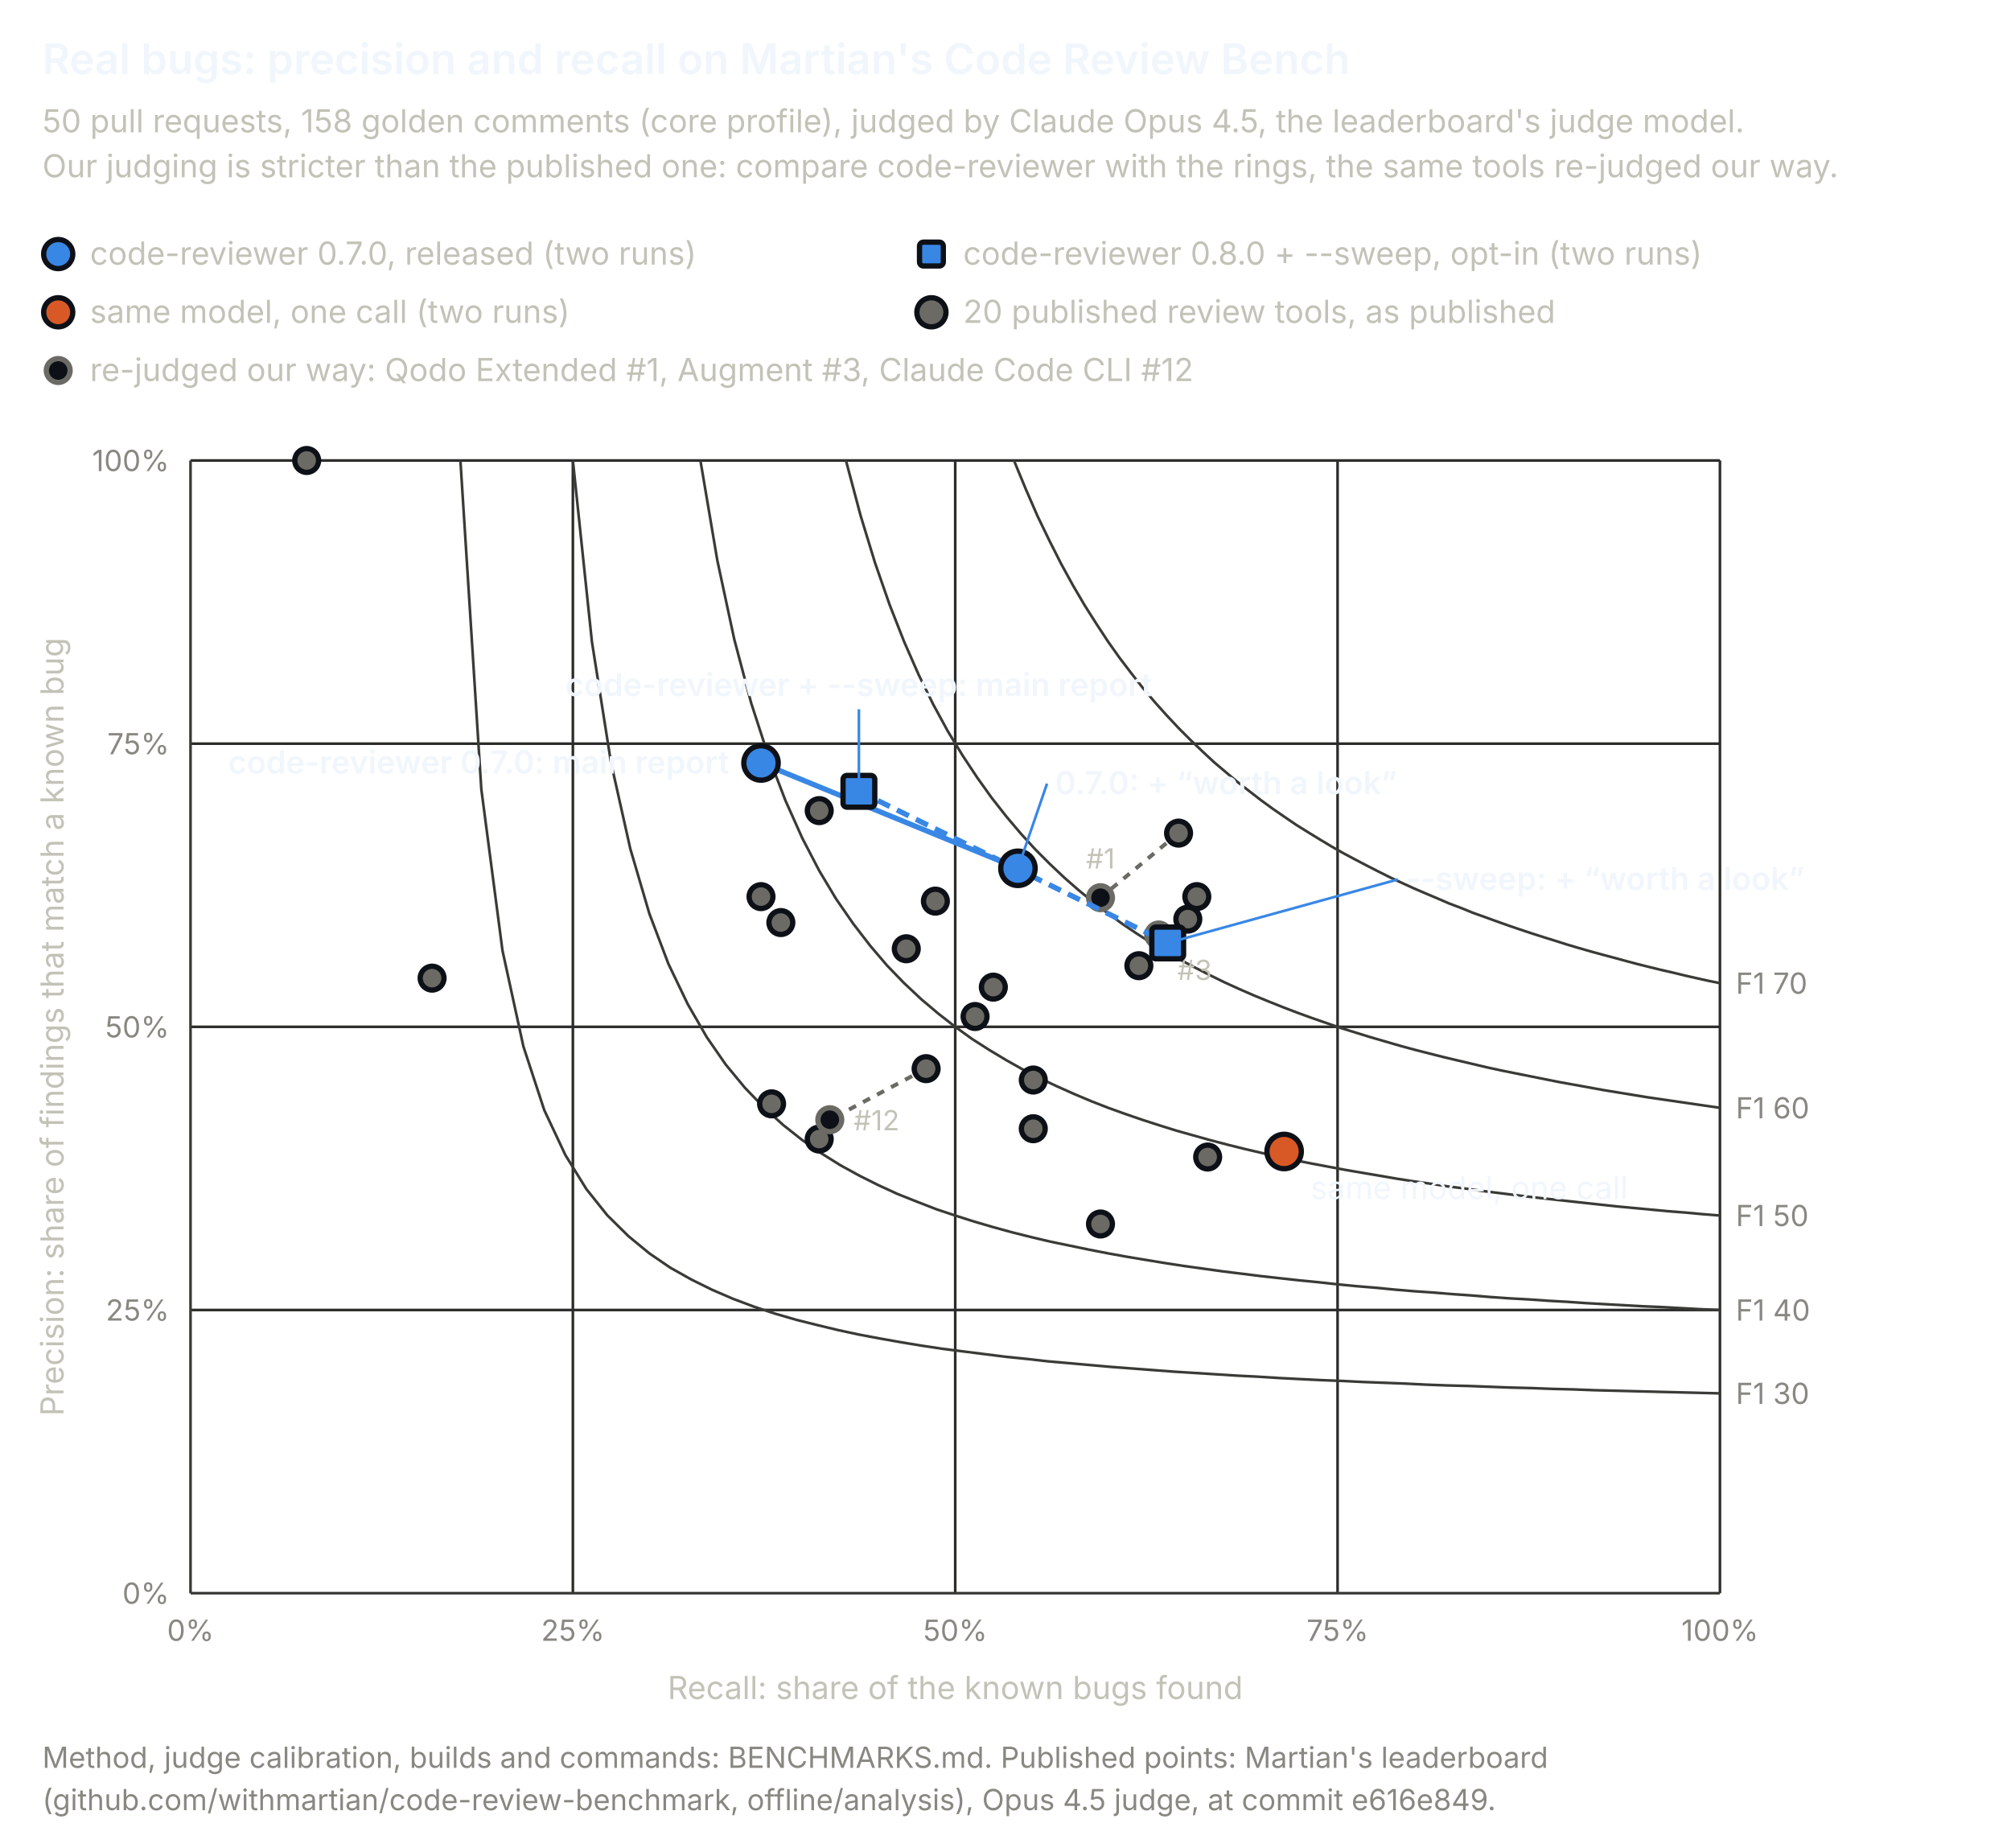
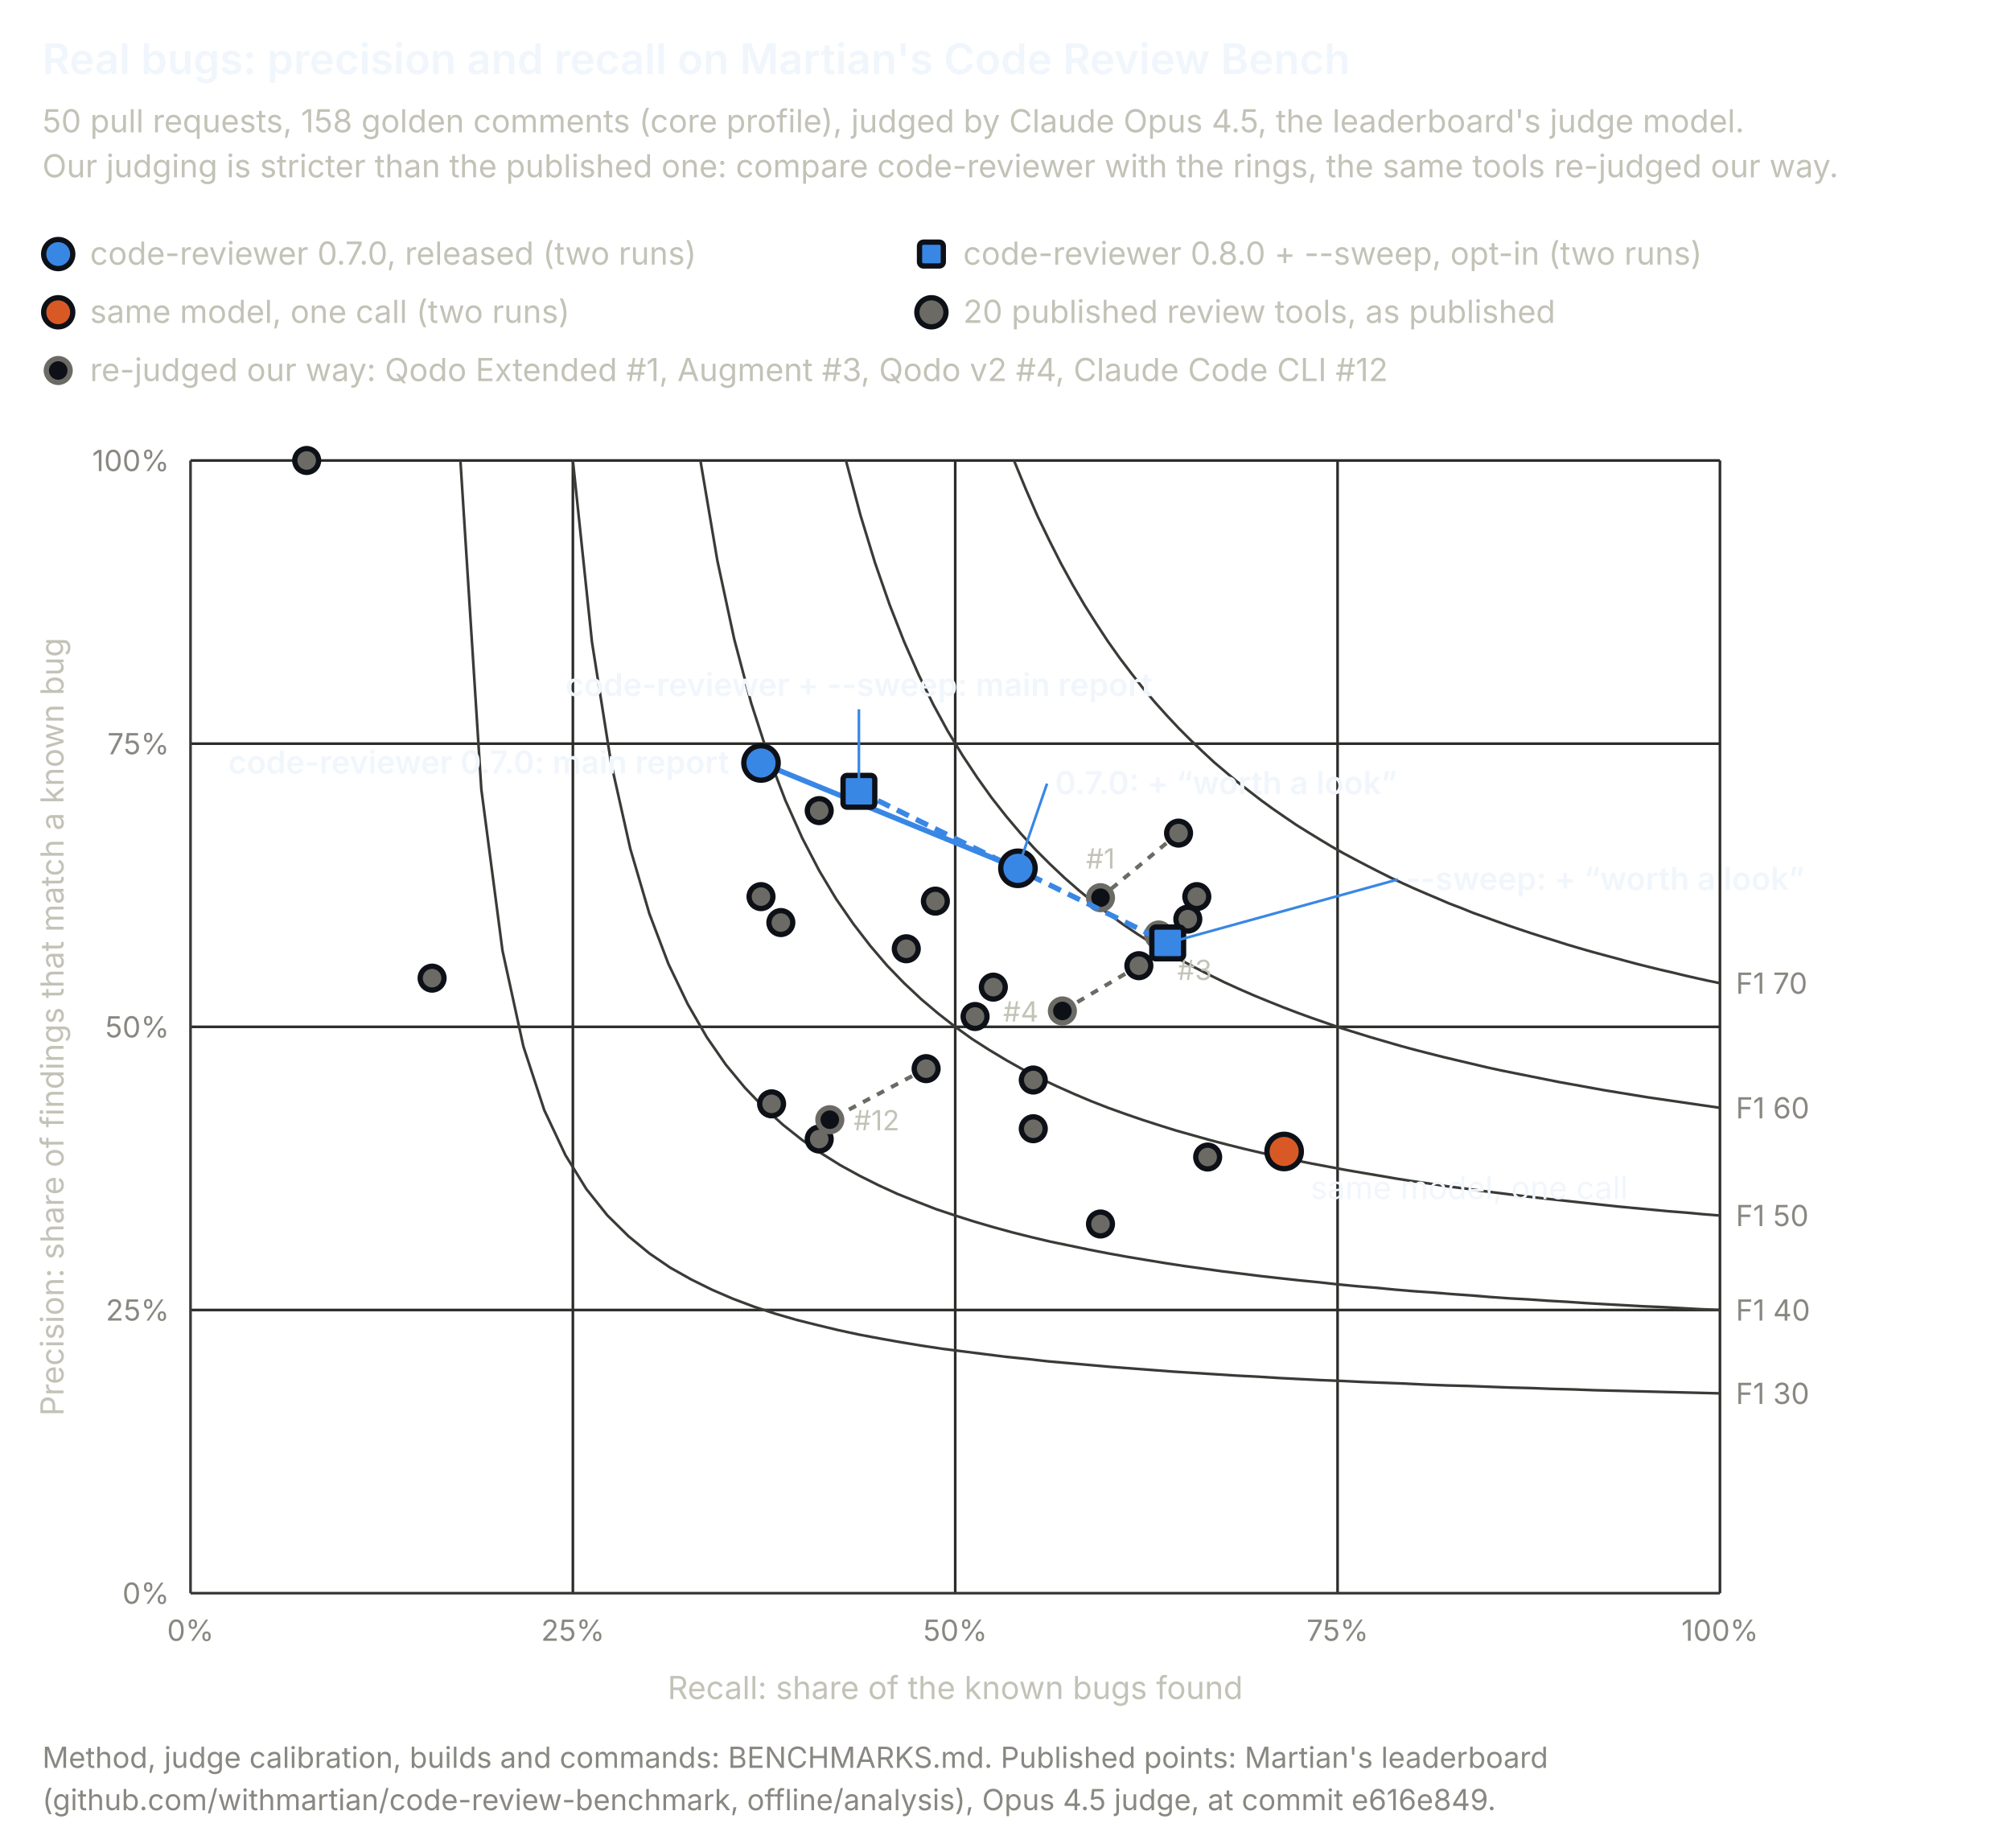
- <svg xmlns="http://www.w3.org/2000/svg" width="760" height="698" viewBox="0 0 760 698" role="img" aria-label="Precision against recall on real bugs, Martian Code Review Bench, Opus 4.5 judge: code-reviewer 0.7.0 main report 73.3 precision 37.3 recall, with worth-a-look findings 64.0 and 54.1; code-reviewer 0.8.0 with --sweep 70.8 and 43.7, with worth-a-look findings 57.4 and 63.9; the same model asked once 39.0 and 71.5; 20 published tools between 32.6 and 100.0 precision as published; re-judged our way (Qodo Extended #1, Augment #3, Claude Code CLI #12): #1 67.1/64.6 published, 61.4/59.5 re-judged; #3 59.5/65.2 published, 58.1/63.3 re-judged; #12 46.3/48.1 published, 41.8/41.8 re-judged" font-family="system-ui, -apple-system, &quot;Segoe UI&quot;, sans-serif">
+ <svg xmlns="http://www.w3.org/2000/svg" width="760" height="698" viewBox="0 0 760 698" role="img" aria-label="Precision against recall on real bugs, Martian Code Review Bench, Opus 4.5 judge: code-reviewer 0.7.0 main report 73.3 precision 37.3 recall, with worth-a-look findings 64.0 and 54.1; code-reviewer 0.8.0 with --sweep 70.8 and 43.7, with worth-a-look findings 57.4 and 63.9; the same model asked once 39.0 and 71.5; 20 published tools between 32.6 and 100.0 precision as published; re-judged our way (Qodo Extended #1, Augment #3, Qodo v2 #4, Claude Code CLI #12): #1 67.1/64.6 published, 61.4/59.5 re-judged; #3 59.5/65.2 published, 58.1/63.3 re-judged; #4 55.4/62.0 published, 51.4/57.0 re-judged; #12 46.3/48.1 published, 41.8/41.8 re-judged" font-family="system-ui, -apple-system, &quot;Segoe UI&quot;, sans-serif">
  <text x="16.0" y="28.0" font-size="16" fill="#f0f6fc" font-weight="600">Real bugs: precision and recall on Martian's Code Review Bench</text>
  <text x="16.0" y="50.0" font-size="12" fill="#c3c2b7">50 pull requests, 158 golden comments (core profile), judged by Claude Opus 4.5, the leaderboard's judge model.</text>
  <text x="16.0" y="67.0" font-size="12" fill="#c3c2b7">Our judging is stricter than the published one: compare code-reviewer with the rings, the same tools re-judged our way.</text>
  <circle cx="22.0" cy="96.0" r="5.5" fill="#3987e5" stroke="#0d1117" stroke-width="2" />
  <text x="34.0" y="100.0" font-size="12" fill="#c3c2b7">code-reviewer 0.7.0, released (two runs)</text>
  <rect x="347.5" y="91.5" width="9.0" height="9.0" rx="1.5" fill="#3987e5" stroke="#0d1117" stroke-width="2" />
  <text x="364.0" y="100.0" font-size="12" fill="#c3c2b7">code-reviewer 0.8.0 + --sweep, opt-in (two runs)</text>
  <circle cx="22.0" cy="118.0" r="5.5" fill="#d95926" stroke="#0d1117" stroke-width="2" />
  <text x="34.0" y="122.0" font-size="12" fill="#c3c2b7">same model, one call (two runs)</text>
  <circle cx="352.0" cy="118.0" r="5.5" fill="#6b6a64" stroke="#0d1117" stroke-width="2" />
  <text x="364.0" y="122.0" font-size="12" fill="#c3c2b7">20 published review tools, as published</text>
  <circle cx="22.0" cy="140.0" r="4.5" fill="#0d1117" stroke="#6b6a64" stroke-width="2" />
-   <text x="34.0" y="144.0" font-size="12" fill="#c3c2b7">re-judged our way: Qodo Extended #1, Augment #3, Claude Code CLI #12</text>
+   <text x="34.0" y="144.0" font-size="12" fill="#c3c2b7">re-judged our way: Qodo Extended #1, Augment #3, Qodo v2 #4, Claude Code CLI #12</text>
  <line x1="216.5" y1="602" x2="216.5" y2="174" stroke="#2c2c2a" stroke-width="1" />
  <line x1="72" y1="495.0" x2="650" y2="495.0" stroke="#2c2c2a" stroke-width="1" />
  <line x1="361.0" y1="602" x2="361.0" y2="174" stroke="#2c2c2a" stroke-width="1" />
  <line x1="72" y1="388.0" x2="650" y2="388.0" stroke="#2c2c2a" stroke-width="1" />
  <line x1="505.5" y1="602" x2="505.5" y2="174" stroke="#2c2c2a" stroke-width="1" />
  <line x1="72" y1="281.0" x2="650" y2="281.0" stroke="#2c2c2a" stroke-width="1" />
  <line x1="650.0" y1="602" x2="650.0" y2="174" stroke="#2c2c2a" stroke-width="1" />
  <line x1="72" y1="174.0" x2="650" y2="174.0" stroke="#2c2c2a" stroke-width="1" />
  <line x1="72" y1="602" x2="650" y2="602" stroke="#383835" stroke-width="1" />
  <line x1="72" y1="602" x2="72" y2="174" stroke="#383835" stroke-width="1" />
  <text x="72.0" y="620.0" font-size="11" fill="#898781" text-anchor="middle">0%</text>
  <text x="64.0" y="606.0" font-size="11" fill="#898781" text-anchor="end">0%</text>
  <text x="216.5" y="620.0" font-size="11" fill="#898781" text-anchor="middle">25%</text>
  <text x="64.0" y="499.0" font-size="11" fill="#898781" text-anchor="end">25%</text>
  <text x="361.0" y="620.0" font-size="11" fill="#898781" text-anchor="middle">50%</text>
  <text x="64.0" y="392.0" font-size="11" fill="#898781" text-anchor="end">50%</text>
  <text x="505.5" y="620.0" font-size="11" fill="#898781" text-anchor="middle">75%</text>
  <text x="64.0" y="285.0" font-size="11" fill="#898781" text-anchor="end">75%</text>
  <text x="650.0" y="620.0" font-size="11" fill="#898781" text-anchor="middle">100%</text>
  <text x="64.0" y="178.0" font-size="11" fill="#898781" text-anchor="end">100%</text>
  <text x="361.0" y="642.0" font-size="12" fill="#c3c2b7" text-anchor="middle">Recall: share of the known bugs found</text>
  <text x="24" y="388.0" font-size="12" fill="#c3c2b7" text-anchor="middle" transform="rotate(-90 24 388.0)">Precision: share of findings that match a known bug</text>
  <polyline points="174.0,174.0 181.9,298.2 189.9,359.2 197.8,395.4 205.7,419.5 213.7,436.5 221.6,449.3 229.5,459.2 237.5,467.1 245.4,473.6 253.3,479.0 261.3,483.5 269.2,487.4 277.1,490.8 285.1,493.8 293.0,496.4 300.9,498.7 308.9,500.7 316.8,502.6 324.7,504.3 332.7,505.8 340.6,507.2 348.5,508.5 356.5,509.7 364.4,510.7 372.3,511.7 380.3,512.7 388.2,513.5 396.1,514.4 404.1,515.1 412.0,515.8 419.9,516.5 427.9,517.1 435.8,517.7 443.7,518.3 451.7,518.8 459.6,519.3 467.5,519.8 475.5,520.2 483.4,520.7 491.3,521.1 499.3,521.5 507.2,521.8 515.1,522.2 523.1,522.5 531.0,522.8 538.9,523.2 546.9,523.5 554.8,523.7 562.7,524.0 570.7,524.3 578.6,524.5 586.5,524.8 594.5,525.0 602.4,525.3 610.3,525.5 618.3,525.7 626.2,525.9 634.1,526.1 642.1,526.3 650.0,526.5" fill="none" stroke="#3a3a37" stroke-width="1" />
  <text x="656.0" y="530.5" font-size="11" fill="#898781">F1 30</text>
  <polyline points="216.5,174.0 223.7,242.5 230.9,288.1 238.2,320.7 245.4,345.2 252.6,364.2 259.9,379.4 267.1,391.9 274.3,402.3 281.5,411.0 288.8,418.6 296.0,425.1 303.2,430.8 310.4,435.8 317.6,440.3 324.9,444.3 332.1,447.9 339.3,451.2 346.6,454.1 353.8,456.9 361.0,459.3 368.2,461.6 375.4,463.7 382.7,465.7 389.9,467.5 397.1,469.2 404.4,470.7 411.6,472.2 418.8,473.6 426.0,474.9 433.2,476.1 440.5,477.3 447.7,478.4 454.9,479.4 462.1,480.4 469.4,481.3 476.6,482.2 483.8,483.0 491.1,483.8 498.3,484.5 505.5,485.3 512.7,486.0 520.0,486.6 527.2,487.3 534.4,487.9 541.6,488.4 548.9,489.0 556.1,489.5 563.3,490.1 570.5,490.6 577.8,491.0 585.0,491.5 592.2,491.9 599.4,492.4 606.6,492.8 613.9,493.2 621.1,493.6 628.3,493.9 635.5,494.3 642.8,494.7 650.0,495.0" fill="none" stroke="#3a3a37" stroke-width="1" />
  <text x="656.0" y="499.0" font-size="11" fill="#898781">F1 40</text>
  <polyline points="264.7,174.0 271.1,211.8 277.5,241.6 283.9,265.7 290.4,285.7 296.8,302.4 303.2,316.7 309.6,329.0 316.0,339.7 322.5,349.1 328.9,357.4 335.3,364.9 341.7,371.5 348.2,377.6 354.6,383.0 361.0,388.0 367.4,392.6 373.8,396.7 380.3,400.6 386.7,404.2 393.1,407.5 399.5,410.5 406.0,413.4 412.4,416.1 418.8,418.6 425.2,420.9 431.6,423.1 438.1,425.2 444.5,427.2 450.9,429.0 457.3,430.8 463.8,432.5 470.2,434.1 476.6,435.6 483.0,437.0 489.4,438.4 495.9,439.7 502.3,440.9 508.7,442.1 515.1,443.2 521.6,444.3 528.0,445.4 534.4,446.4 540.8,447.3 547.2,448.3 553.7,449.1 560.1,450.0 566.5,450.8 572.9,451.6 579.4,452.4 585.8,453.1 592.2,453.8 598.6,454.5 605.0,455.2 611.5,455.9 617.9,456.5 624.3,457.1 630.7,457.7 637.2,458.2 643.6,458.8 650.0,459.3" fill="none" stroke="#3a3a37" stroke-width="1" />
  <text x="656.0" y="463.3" font-size="11" fill="#898781">F1 50</text>
  <polyline points="319.7,174.0 325.2,194.7 330.7,212.7 336.2,228.5 341.7,242.5 347.2,255.0 352.7,266.2 358.2,276.3 363.8,285.5 369.3,293.8 374.8,301.5 380.3,308.5 385.8,315.0 391.3,321.0 396.8,326.5 402.3,331.7 407.8,336.5 413.3,341.0 418.8,345.2 424.3,349.2 429.8,352.9 435.3,356.4 440.8,359.7 446.3,362.8 451.8,365.7 457.3,368.5 462.8,371.2 468.3,373.7 473.8,376.1 479.4,378.4 484.9,380.6 490.4,382.7 495.9,384.7 501.4,386.6 506.9,388.5 512.4,390.2 517.9,391.9 523.4,393.5 528.9,395.1 534.4,396.6 539.9,398.0 545.4,399.4 550.9,400.7 556.4,402.0 561.9,403.3 567.4,404.5 572.9,405.6 578.4,406.7 583.9,407.8 589.4,408.9 595.0,409.9 600.5,410.9 606.0,411.9 611.5,412.8 617.0,413.7 622.5,414.6 628.0,415.4 633.5,416.2 639.0,417.0 644.5,417.8 650.0,418.6" fill="none" stroke="#3a3a37" stroke-width="1" />
  <text x="656.0" y="422.6" font-size="11" fill="#898781">F1 60</text>
  <polyline points="383.2,174.0 387.7,184.9 392.1,195.0 396.6,204.3 401.0,213.0 405.5,221.2 409.9,228.7 414.4,235.8 418.8,242.5 423.2,248.7 427.7,254.6 432.1,260.2 436.6,265.5 441.0,270.4 445.5,275.2 449.9,279.6 454.4,283.9 458.8,288.0 463.3,291.8 467.7,295.5 472.2,299.0 476.6,302.4 481.0,305.6 485.5,308.7 489.9,311.7 494.4,314.5 498.8,317.2 503.3,319.9 507.7,322.4 512.2,324.8 516.6,327.1 521.1,329.4 525.5,331.6 530.0,333.7 534.4,335.7 538.8,337.6 543.3,339.5 547.7,341.4 552.2,343.1 556.6,344.9 561.1,346.5 565.5,348.1 570.0,349.7 574.4,351.2 578.9,352.7 583.3,354.1 587.8,355.5 592.2,356.9 596.6,358.2 601.1,359.5 605.5,360.7 610.0,361.9 614.4,363.1 618.9,364.3 623.3,365.4 627.8,366.5 632.2,367.5 636.7,368.6 641.1,369.6 645.6,370.6 650.0,371.5" fill="none" stroke="#3a3a37" stroke-width="1" />
  <text x="656.0" y="375.5" font-size="11" fill="#898781">F1 70</text>
  <line x1="445.4" y1="314.8" x2="415.9" y2="339.2" stroke="#6b6a64" stroke-width="1.5" stroke-dasharray="3 3" />
  <line x1="448.9" y1="347.3" x2="437.9" y2="353.3" stroke="#6b6a64" stroke-width="1.5" stroke-dasharray="3 3" />
+   <line x1="430.4" y1="364.9" x2="401.5" y2="382.0" stroke="#6b6a64" stroke-width="1.5" stroke-dasharray="3 3" />
  <line x1="350.0" y1="403.8" x2="313.6" y2="423.1" stroke="#6b6a64" stroke-width="1.5" stroke-dasharray="3 3" />
  <circle cx="445.4" cy="314.8" r="4.5" fill="#6b6a64" stroke="#0d1117" stroke-width="2" />
  <circle cx="452.3" cy="338.8" r="4.5" fill="#6b6a64" stroke="#0d1117" stroke-width="2" />
  <circle cx="448.9" cy="347.3" r="4.5" fill="#6b6a64" stroke="#0d1117" stroke-width="2" />
  <circle cx="430.4" cy="364.9" r="4.5" fill="#6b6a64" stroke="#0d1117" stroke-width="2" />
  <circle cx="353.5" cy="340.5" r="4.5" fill="#6b6a64" stroke="#0d1117" stroke-width="2" />
  <circle cx="375.4" cy="373.0" r="4.5" fill="#6b6a64" stroke="#0d1117" stroke-width="2" />
  <circle cx="309.6" cy="306.3" r="4.5" fill="#6b6a64" stroke="#0d1117" stroke-width="2" />
  <circle cx="342.5" cy="358.5" r="4.5" fill="#6b6a64" stroke="#0d1117" stroke-width="2" />
  <circle cx="368.5" cy="384.1" r="4.5" fill="#6b6a64" stroke="#0d1117" stroke-width="2" />
  <circle cx="390.5" cy="408.1" r="4.5" fill="#6b6a64" stroke="#0d1117" stroke-width="2" />
  <circle cx="456.4" cy="437.2" r="4.5" fill="#6b6a64" stroke="#0d1117" stroke-width="2" />
  <circle cx="350.0" cy="403.8" r="4.5" fill="#6b6a64" stroke="#0d1117" stroke-width="2" />
  <circle cx="390.5" cy="426.5" r="4.5" fill="#6b6a64" stroke="#0d1117" stroke-width="2" />
  <circle cx="295.1" cy="348.6" r="4.5" fill="#6b6a64" stroke="#0d1117" stroke-width="2" />
  <circle cx="287.6" cy="338.8" r="4.5" fill="#6b6a64" stroke="#0d1117" stroke-width="2" />
  <circle cx="415.9" cy="462.5" r="4.5" fill="#6b6a64" stroke="#0d1117" stroke-width="2" />
  <circle cx="309.6" cy="430.4" r="4.5" fill="#6b6a64" stroke="#0d1117" stroke-width="2" />
  <circle cx="291.6" cy="417.1" r="4.5" fill="#6b6a64" stroke="#0d1117" stroke-width="2" />
  <circle cx="163.3" cy="369.6" r="4.5" fill="#6b6a64" stroke="#0d1117" stroke-width="2" />
  <circle cx="115.9" cy="174.0" r="4.5" fill="#6b6a64" stroke="#0d1117" stroke-width="2" />
  <circle cx="415.9" cy="339.2" r="4.5" fill="#0d1117" stroke="#6b6a64" stroke-width="2" />
  <text x="415.9" y="328.2" font-size="10.5" fill="#c3c2b7" text-anchor="middle">#1</text>
  <circle cx="437.9" cy="353.3" r="4.5" fill="#0d1117" stroke="#6b6a64" stroke-width="2" />
  <text x="444.9" y="370.3" font-size="10.5" fill="#c3c2b7" text-anchor="start">#3</text>
+   <circle cx="401.5" cy="382.0" r="4.5" fill="#0d1117" stroke="#6b6a64" stroke-width="2" />
+   <text x="392.5" y="386.0" font-size="10.5" fill="#c3c2b7" text-anchor="end">#4</text>
  <circle cx="313.6" cy="423.1" r="4.5" fill="#0d1117" stroke="#6b6a64" stroke-width="2" />
  <text x="322.6" y="427.1" font-size="10.5" fill="#c3c2b7" text-anchor="start">#12</text>
  <line x1="287.6" y1="288.3" x2="384.7" y2="328.1" stroke="#3987e5" stroke-width="2" />
  <line x1="324.6" y1="299.0" x2="441.3" y2="356.3" stroke="#3987e5" stroke-width="2" stroke-dasharray="5 3" />
  <circle cx="287.6" cy="288.3" r="6.5" fill="#3987e5" stroke="#0d1117" stroke-width="2" />
  <circle cx="384.7" cy="328.1" r="6.5" fill="#3987e5" stroke="#0d1117" stroke-width="2" />
  <rect x="318.6" y="293.0" width="12" height="12" rx="1.5" fill="#3987e5" stroke="#0d1117" stroke-width="2" />
  <rect x="435.3" y="350.3" width="12" height="12" rx="1.5" fill="#3987e5" stroke="#0d1117" stroke-width="2" />
  <circle cx="485.3" cy="435.1" r="6.5" fill="#d95926" stroke="#0d1117" stroke-width="2" />
  <text x="275.6" y="292.3" font-size="12" fill="#f0f6fc" text-anchor="end" font-weight="600">code-reviewer 0.7.0: main report</text>
  <line x1="324.6" y1="299.0" x2="324.6" y2="268.0" stroke="#3987e5" stroke-width="1" />
  <text x="324.6" y="263.0" font-size="12" fill="#f0f6fc" text-anchor="middle" font-weight="600">code-reviewer + --sweep: main report</text>
  <line x1="384.7" y1="328.1" x2="395.7" y2="296.1" stroke="#3987e5" stroke-width="1" />
  <text x="398.7" y="300.1" font-size="12" fill="#f0f6fc" text-anchor="start" font-weight="600">0.7.0: + “worth a look”</text>
  <line x1="441.3" y1="356.3" x2="528.3" y2="332.3" stroke="#3987e5" stroke-width="1" />
  <text x="531.3" y="336.3" font-size="12" fill="#f0f6fc" text-anchor="start" font-weight="600">--sweep: + “worth a look”</text>
  <text x="495.3" y="453.1" font-size="12" fill="#f0f6fc">same model, one call</text>
  <text x="16.0" y="668.0" font-size="11" fill="#898781">Method, judge calibration, builds and commands: BENCHMARKS.md. Published points: Martian's leaderboard</text>
  <text x="16.0" y="684.0" font-size="11" fill="#898781">(github.com/withmartian/code-review-benchmark, offline/analysis), Opus 4.5 judge, at commit e616e849.</text>
</svg>
